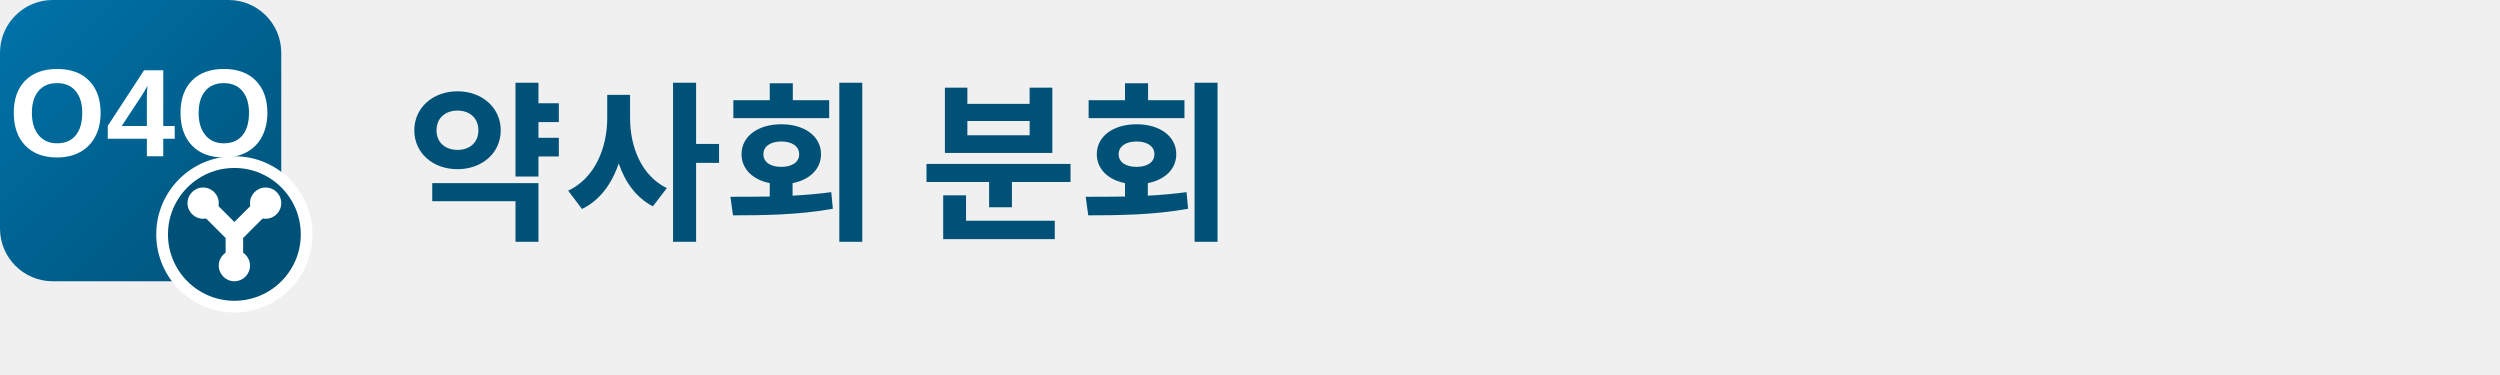
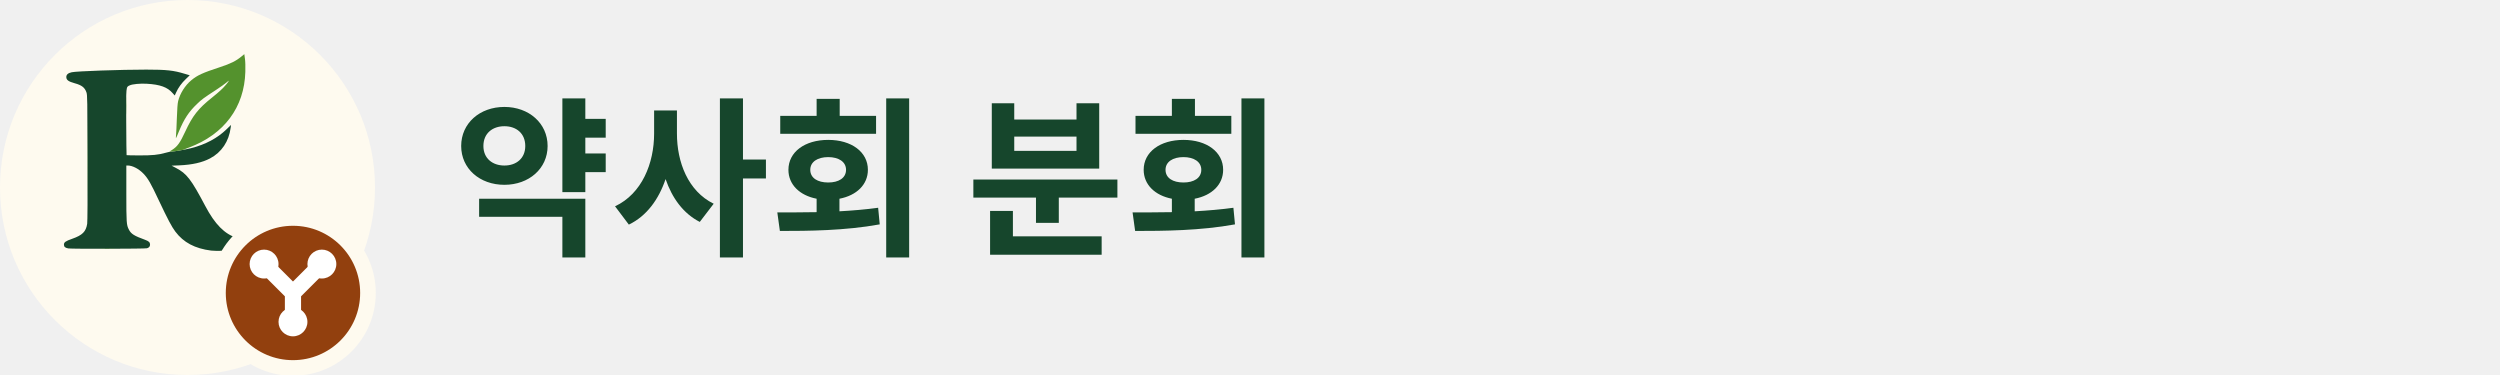
<svg xmlns="http://www.w3.org/2000/svg" viewBox="0 0 320 48">
-   <defs>
-     <linearGradient id="o4o" x2="1" y2="1">
-       <stop stop-color="#0073aa" />
-       <stop offset="1" stop-color="#005177" />
-     </linearGradient>
-   </defs>
-   <rect width="36" height="36" rx="6.75" fill="url(#o4o)" />
+   <circle cx="24" cy="24" r="24" fill="#fefaef" />
  <style>.compact{display:none}@media(max-width:20px){.regular{display:none}.compact{display:inline}}</style>
  <g class="regular">
-     <path transform="translate(2 -2)" fill="#fff" d="M10.879 16.445Q10.879 18.164 10.199 19.469Q9.52 20.773 8.254 21.465Q6.988 22.156 5.301 22.156Q2.707 22.156 1.234 20.629Q-0.238 19.102 -0.238 16.445Q-0.238 13.797 1.23 12.312Q2.699 10.828 5.316 10.828Q7.934 10.828 9.406 12.328Q10.879 13.828 10.879 16.445ZM8.527 16.445Q8.527 14.664 7.684 13.652Q6.84 12.641 5.316 12.641Q3.77 12.641 2.926 13.645Q2.082 14.648 2.082 16.445Q2.082 18.258 2.945 19.301Q3.809 20.344 5.301 20.344Q6.848 20.344 7.688 19.328Q8.527 18.312 8.527 16.445Z M18.895 19.758V22.0H16.801V19.758H11.793V18.109L16.441 10.992H18.895V18.125H20.363V19.758ZM16.801 14.523Q16.801 14.102 16.828 13.609Q16.855 13.117 16.871 12.977Q16.668 13.414 16.137 14.242L13.582 18.125H16.801Z M32.223 16.445Q32.223 18.164 31.543 19.469Q30.863 20.773 29.598 21.465Q28.332 22.156 26.645 22.156Q24.051 22.156 22.578 20.629Q21.105 19.102 21.105 16.445Q21.105 13.797 22.574 12.312Q24.043 10.828 26.66 10.828Q29.277 10.828 30.75 12.328Q32.223 13.828 32.223 16.445ZM29.871 16.445Q29.871 14.664 29.027 13.652Q28.184 12.641 26.66 12.641Q25.113 12.641 24.27 13.645Q23.426 14.648 23.426 16.445Q23.426 18.258 24.289 19.301Q25.152 20.344 26.645 20.344Q28.191 20.344 29.031 19.328Q29.871 18.312 29.871 16.445Z" />
-     <circle cx="30" cy="30" r="10" fill="#fff" />
-     <circle cx="30" cy="30" r="8.5" fill="#005177" />
-     <g transform="translate(23.6 23.6) scale(.8)" fill="#fff">
+     <g transform="translate(0 0) scale(0.066)" fill-rule="evenodd">
+       <path fill="#16462c" d="M409.6 486.0C378.0 482.0 355.9 470.3 340.0 449.1C333.0 439.8 325.4 425.4 308.2 389.0C292.4 355.3 287.1 346.1 278.3 336.9C269.4 327.5 256.9 321.0 247.9 321.0L245.0 321.0 L245.0 374.9C245.0 432.1 245.3 436.1 249.8 445.0C254.2 453.7 260.0 457.3 281.4 465.1C288.6 467.7 291.0 470.0 291.0 474.3C291.0 478.0 289.1 480.3 285.0 481.5C281.5 482.6 138.6 482.9 132.6 481.8C126.5 480.8 124.0 478.7 124.0 474.5C124.0 469.8 127.1 467.6 140.0 463.1C159.9 456.1 166.7 449.3 169.1 434.0C169.7 429.8 170.0 384.1 169.8 306.0C169.5 193.1 169.4 184.1 167.7 179.3C164.5 169.8 158.6 165.2 145.0 161.5C132.6 158.1 128.6 155.1 128.6 149.3C128.6 144.7 132.1 141.6 139.2 140.1C148.7 138.0 234.5 135.0 283.6 135.0C323.1 135.0 336.6 136.5 358.2 143.1L368.0 146.0 L360.5 153.2C352.4 160.8 345.5 170.4 341.5 179.5L338.9 185.2 L334.7 180.5C324.7 169.0 310.5 163.9 284.5 162.4C271.8 161.7 256.6 163.1 251.5 165.6C244.2 169.0 244.5 166.0 244.8 236.9C244.9 271.8 245.3 300.6 245.5 300.9C245.8 301.1 256.7 301.4 269.8 301.4C295.5 301.5 307.1 300.3 320.8 296.4C325.3 295.1 330.5 294.0 332.3 294.0C337.3 294.0 359.4 290.1 370.5 287.4C398.5 280.3 421.8 267.9 439.6 250.5L448.0 242.3 L447.4 247.4C444.0 274.2 429.8 295.4 407.4 307.2C392.0 315.3 372.7 319.6 347.7 320.7L332.8 321.3 L341.2 325.7C362.1 336.5 370.7 347.7 398.0 399.3C416.8 435.0 435.7 454.1 459.3 461.3C463.8 462.7 469.7 464.3 472.5 464.9C478.9 466.5 480.0 467.5 480.0 472.0C480.0 478.4 474.7 481.2 456.0 484.5C445.7 486.4 419.1 487.2 409.6 486.0Z" />
+       <path fill="#54922d" d="M197.2 482.3C203.7 482.1 214.3 482.1 220.8 482.3C227.2 482.4 221.9 482.6 209.0 482.6C196.1 482.6 190.8 482.4 197.2 482.3ZM169.5 310.0C169.5 244.3 169.6 217.4 169.7 250.3C169.9 283.1 169.9 336.9 169.7 369.8C169.6 402.6 169.5 375.7 169.5 310.0ZM333.3 291.0C344.0 284.2 349.1 277.3 359.2 255.3C373.7 224.2 384.2 210.8 411.5 189.0C425.2 178.0 432.6 171.2 438.4 164.1C445.2 155.8 445.5 154.5 439.2 160.0C436.6 162.3 428.0 168.5 420.0 173.7C393.5 191.1 391.7 192.4 382.3 201.4C366.1 216.8 357.0 230.7 347.0 254.9C344.2 261.8 341.7 267.6 341.3 267.9C341.0 268.2 341.1 265.6 341.4 262.0C341.8 258.4 342.5 243.6 343.0 229.0C343.6 210.9 344.4 200.5 345.5 196.1C349.1 181.2 359.2 165.3 371.2 155.5C383.0 145.8 393.2 141.2 425.8 130.5C447.6 123.4 457.8 118.3 469.1 108.9L473.8 105.0 L475.0 113.6C475.8 118.9 476.1 128.6 475.8 139.3C473.9 208.0 434.8 260.6 366.5 286.1C361.6 287.9 357.3 289.7 357.0 290.0C356.3 290.8 336.1 294.0 331.9 294.0L328.5 294.0 L333.3 291.0ZM244.4 205.0C244.4 189.9 244.6 183.7 244.7 191.2C244.9 198.8 244.9 211.2 244.7 218.8C244.6 226.3 244.4 220.1 244.4 205.0Z" />
+     </g>
+     <circle cx="37.5" cy="37.5" r="9.6" fill="#92400e" stroke="#fefaef" stroke-width="2" />
+     <g transform="translate(31.58 31.58) scale(0.74)" fill="#fff">
      <path d="M8 14V8L3 3m5 5 5-5" fill="none" stroke="#fff" stroke-width="2.8" />
      <circle cx="3" cy="3" r="2.5" />
      <circle cx="13" cy="3" r="2.5" />
      <circle cx="8" cy="13" r="2.5" />
    </g>
  </g>
  <g class="compact">
-     <path transform="translate(2 -5.5)" fill="#fff" d="M10.879 16.445Q10.879 18.164 10.199 19.469Q9.52 20.773 8.254 21.465Q6.988 22.156 5.301 22.156Q2.707 22.156 1.234 20.629Q-0.238 19.102 -0.238 16.445Q-0.238 13.797 1.23 12.312Q2.699 10.828 5.316 10.828Q7.934 10.828 9.406 12.328Q10.879 13.828 10.879 16.445ZM8.527 16.445Q8.527 14.664 7.684 13.652Q6.84 12.641 5.316 12.641Q3.77 12.641 2.926 13.645Q2.082 14.648 2.082 16.445Q2.082 18.258 2.945 19.301Q3.809 20.344 5.301 20.344Q6.848 20.344 7.688 19.328Q8.527 18.312 8.527 16.445Z M18.895 19.758V22.0H16.801V19.758H11.793V18.109L16.441 10.992H18.895V18.125H20.363V19.758ZM16.801 14.523Q16.801 14.102 16.828 13.609Q16.855 13.117 16.871 12.977Q16.668 13.414 16.137 14.242L13.582 18.125H16.801Z M32.223 16.445Q32.223 18.164 31.543 19.469Q30.863 20.773 29.598 21.465Q28.332 22.156 26.645 22.156Q24.051 22.156 22.578 20.629Q21.105 19.102 21.105 16.445Q21.105 13.797 22.574 12.312Q24.043 10.828 26.66 10.828Q29.277 10.828 30.75 12.328Q32.223 13.828 32.223 16.445ZM29.871 16.445Q29.871 14.664 29.027 13.652Q28.184 12.641 26.66 12.641Q25.113 12.641 24.27 13.645Q23.426 14.648 23.426 16.445Q23.426 18.258 24.289 19.301Q25.152 20.344 26.645 20.344Q28.191 20.344 29.031 19.328Q29.871 18.312 29.871 16.445Z" />
-     <circle cx="29" cy="29" r="11" fill="#fff" />
-     <circle cx="29" cy="29" r="9.5" fill="#005177" />
-     <g transform="translate(21.8 21.8) scale(.9)" fill="#fff">
+     <g transform="translate(-6 -5.5) scale(0.064)" fill-rule="evenodd">
+       <path fill="#16462c" d="M409.6 486.0C378.0 482.0 355.9 470.3 340.0 449.1C333.0 439.8 325.4 425.4 308.2 389.0C292.4 355.3 287.1 346.1 278.3 336.9C269.4 327.5 256.9 321.0 247.9 321.0L245.0 321.0 L245.0 374.9C245.0 432.1 245.3 436.1 249.8 445.0C254.2 453.7 260.0 457.3 281.4 465.1C288.6 467.7 291.0 470.0 291.0 474.3C291.0 478.0 289.1 480.3 285.0 481.5C281.5 482.6 138.6 482.9 132.6 481.8C126.5 480.8 124.0 478.7 124.0 474.5C124.0 469.8 127.1 467.6 140.0 463.1C159.9 456.1 166.7 449.3 169.1 434.0C169.7 429.8 170.0 384.1 169.8 306.0C169.5 193.1 169.4 184.1 167.7 179.3C164.5 169.8 158.6 165.2 145.0 161.5C132.6 158.1 128.6 155.1 128.6 149.3C128.6 144.7 132.1 141.6 139.2 140.1C148.7 138.0 234.5 135.0 283.6 135.0C323.1 135.0 336.6 136.5 358.2 143.1L368.0 146.0 L360.5 153.2C352.4 160.8 345.5 170.4 341.5 179.5L338.9 185.2 L334.7 180.5C324.7 169.0 310.5 163.9 284.5 162.4C271.8 161.7 256.6 163.1 251.5 165.6C244.2 169.0 244.5 166.0 244.8 236.9C244.9 271.8 245.3 300.6 245.5 300.9C245.8 301.1 256.7 301.4 269.8 301.4C295.5 301.5 307.1 300.3 320.8 296.4C325.3 295.1 330.5 294.0 332.3 294.0C337.3 294.0 359.4 290.1 370.5 287.4C398.5 280.3 421.8 267.9 439.6 250.5L448.0 242.3 L447.4 247.4C444.0 274.2 429.8 295.4 407.4 307.2C392.0 315.3 372.7 319.6 347.7 320.7L332.8 321.3 L341.2 325.7C362.1 336.5 370.7 347.7 398.0 399.3C416.8 435.0 435.7 454.1 459.3 461.3C463.8 462.7 469.7 464.3 472.5 464.9C478.9 466.5 480.0 467.5 480.0 472.0C480.0 478.4 474.7 481.2 456.0 484.5C445.7 486.4 419.1 487.2 409.6 486.0Z" />
+       <path fill="#54922d" d="M197.2 482.3C203.7 482.1 214.3 482.1 220.8 482.3C227.2 482.4 221.9 482.6 209.0 482.6C196.1 482.6 190.8 482.4 197.2 482.3ZM169.5 310.0C169.5 244.3 169.6 217.4 169.7 250.3C169.9 283.1 169.9 336.9 169.7 369.8C169.6 402.6 169.5 375.7 169.5 310.0ZM333.3 291.0C344.0 284.2 349.1 277.3 359.2 255.3C373.7 224.2 384.2 210.8 411.5 189.0C425.2 178.0 432.6 171.2 438.4 164.1C445.2 155.8 445.5 154.5 439.2 160.0C436.6 162.3 428.0 168.5 420.0 173.7C393.5 191.1 391.7 192.4 382.3 201.4C366.1 216.8 357.0 230.7 347.0 254.9C344.2 261.8 341.7 267.6 341.3 267.9C341.0 268.2 341.1 265.6 341.4 262.0C341.8 258.4 342.5 243.6 343.0 229.0C343.6 210.9 344.4 200.5 345.5 196.1C349.1 181.2 359.2 165.3 371.2 155.5C383.0 145.8 393.2 141.2 425.8 130.5C447.6 123.4 457.8 118.3 469.1 108.9L473.8 105.0 L475.0 113.6C475.8 118.9 476.1 128.6 475.8 139.3C473.9 208.0 434.8 260.6 366.5 286.1C361.6 287.9 357.3 289.7 357.0 290.0C356.3 290.8 336.1 294.0 331.9 294.0L328.5 294.0 L333.3 291.0ZM244.4 205.0C244.4 189.9 244.6 183.7 244.7 191.2C244.9 198.8 244.9 211.2 244.7 218.8C244.6 226.3 244.4 220.1 244.4 205.0Z" />
+     </g>
+     <circle cx="34.5" cy="34.5" r="13" fill="#92400e" stroke="#fefaef" stroke-width="2.2" />
+     <g transform="translate(26.1 26.1) scale(1.05)" fill="#fff">
      <path d="M8 14V8L3 3m5 5 5-5" fill="none" stroke="#fff" stroke-width="2.8" />
      <circle cx="3" cy="3" r="2.5" />
      <circle cx="13" cy="3" r="2.5" />
      <circle cx="8" cy="13" r="2.5" />
    </g>
  </g>
-   <text x="52" y="29" font-family="Arial, Noto Sans CJK KR, sans-serif" font-size="22" font-weight="700" fill="#005177">약사회 분회</text>
+   <text x="58" y="31" font-family="Arial, Noto Sans CJK KR, sans-serif" font-size="22" font-weight="700" fill="#16462c">약사회 분회</text>
</svg>
